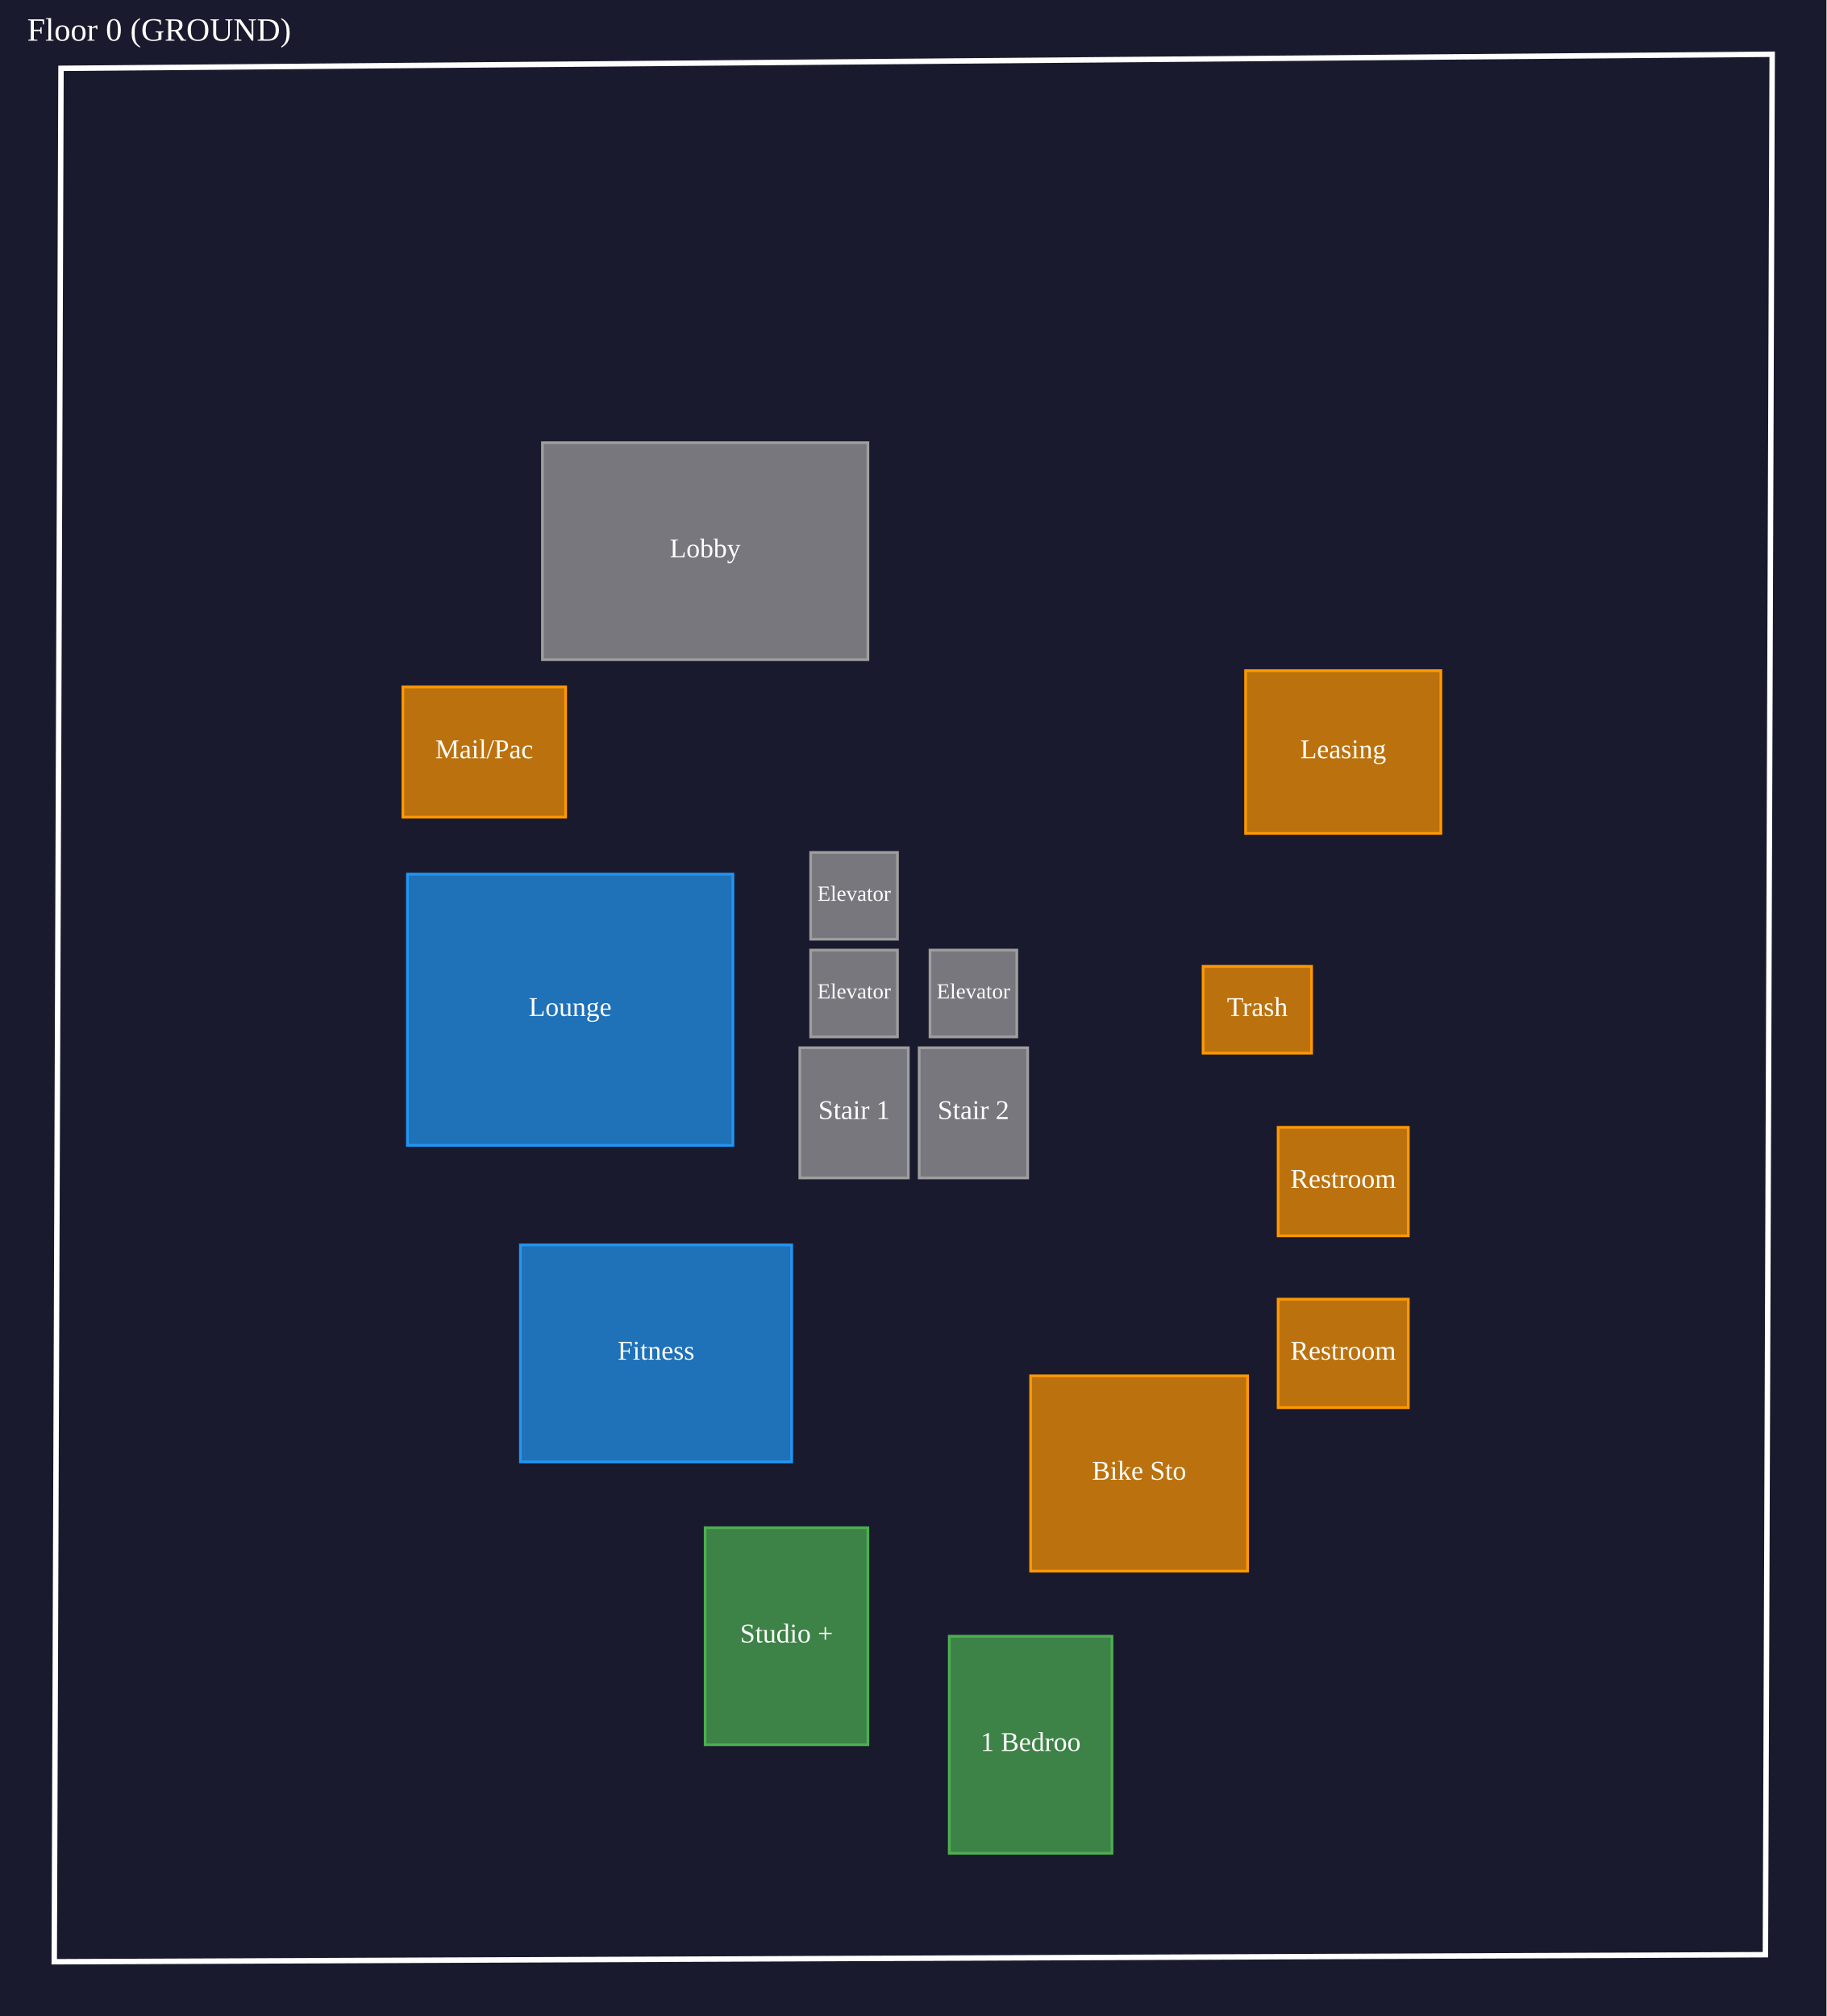
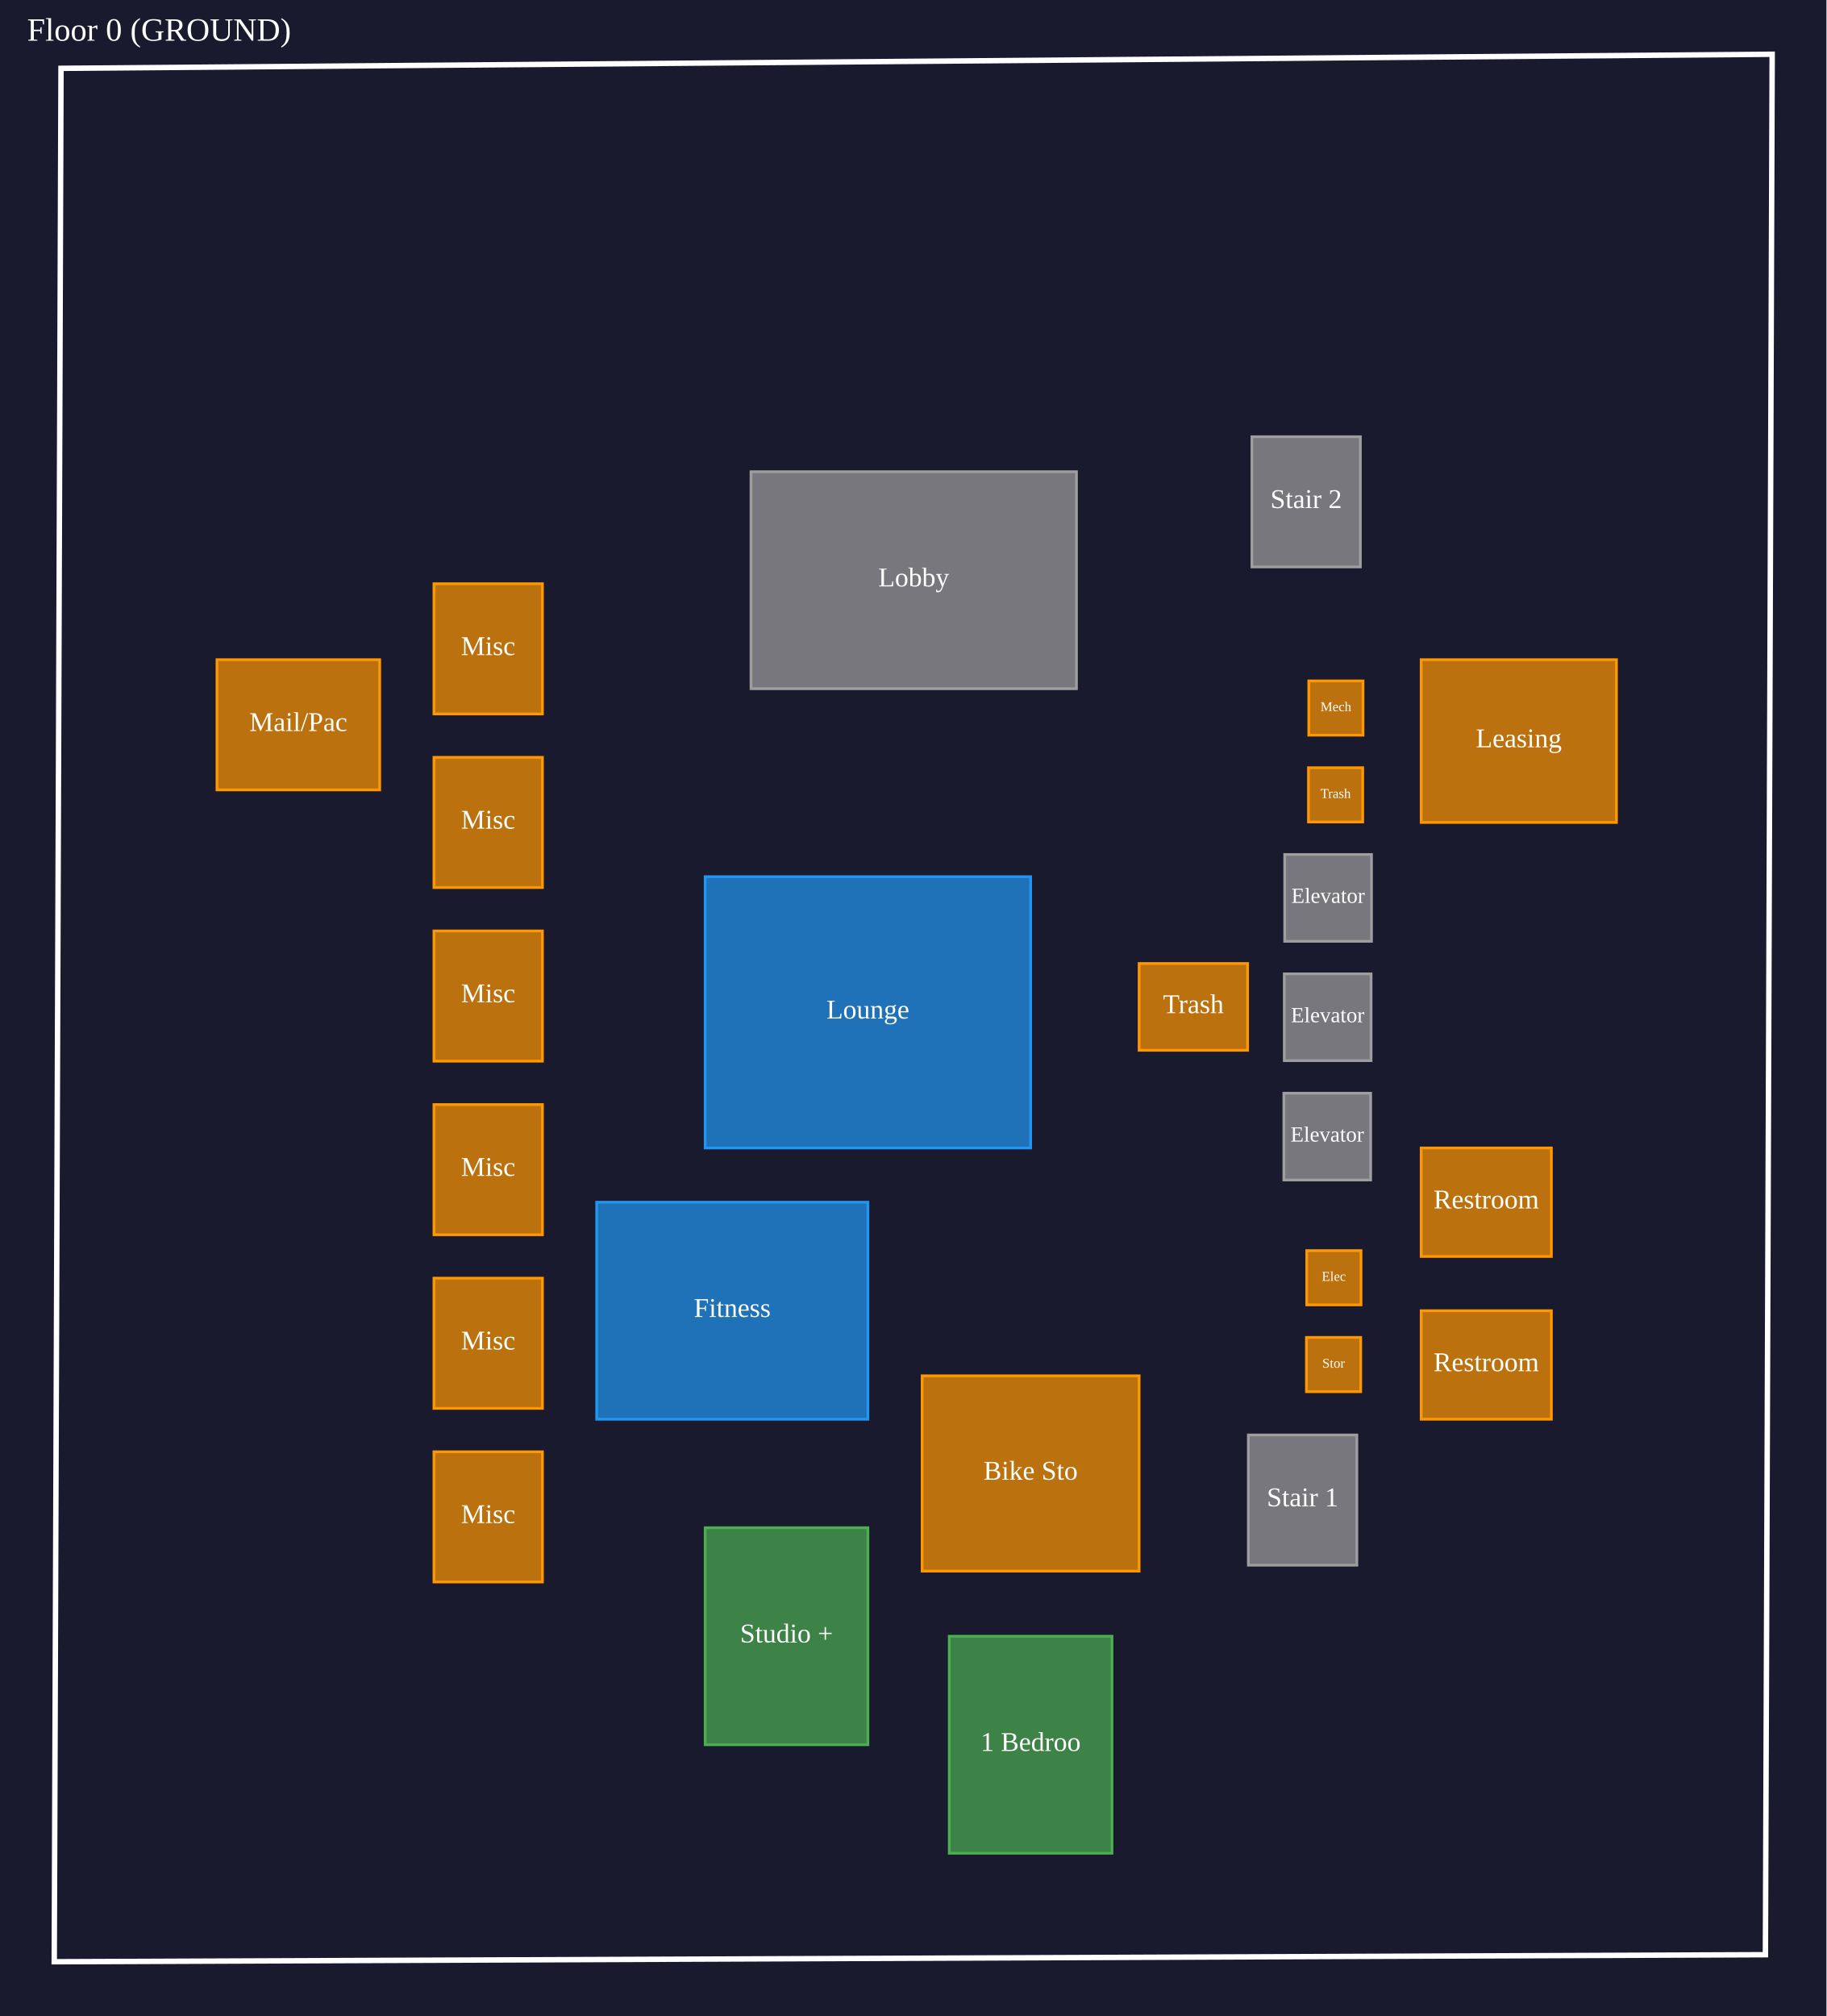
<svg xmlns="http://www.w3.org/2000/svg" width="673.415" height="743.192" viewBox="0 0 673.415 743.192">
  <rect width="100%" height="100%" fill="#1a1a2e" />
  <path d="M 20 723.192 L 650.923 720.597 L 653.415 20 L 22.493 25.19 Z" fill="none" stroke="#fff" stroke-width="2" />
-   <rect x="294.903" y="386.245" width="40" height="48" fill="#9E9E9E" fill-opacity="0.7" stroke="#9E9E9E" stroke-width="1" />
-   <text x="314.903" y="410.245" font-size="10" fill="white" text-anchor="middle" dominant-baseline="middle">Stair 1</text>
-   <rect x="338.903" y="386.245" width="40" height="48" fill="#9E9E9E" fill-opacity="0.7" stroke="#9E9E9E" stroke-width="1" />
-   <text x="358.903" y="410.245" font-size="10" fill="white" text-anchor="middle" dominant-baseline="middle">Stair 2</text>
-   <rect x="298.903" y="350.245" width="32" height="32" fill="#9E9E9E" fill-opacity="0.7" stroke="#9E9E9E" stroke-width="1" />
-   <text x="314.903" y="366.245" font-size="8" fill="white" text-anchor="middle" dominant-baseline="middle">Elevator</text>
-   <rect x="342.903" y="350.245" width="32" height="32" fill="#9E9E9E" fill-opacity="0.7" stroke="#9E9E9E" stroke-width="1" />
-   <text x="358.903" y="366.245" font-size="8" fill="white" text-anchor="middle" dominant-baseline="middle">Elevator</text>
-   <rect x="298.903" y="314.245" width="32" height="32" fill="#9E9E9E" fill-opacity="0.7" stroke="#9E9E9E" stroke-width="1" />
-   <text x="314.903" y="330.245" font-size="8" fill="white" text-anchor="middle" dominant-baseline="middle">Elevator</text>
-   <rect x="200" y="163.192" width="120" height="80" fill="#9E9E9E" fill-opacity="0.7" stroke="#9E9E9E" stroke-width="1" />
-   <text x="260" y="203.192" font-size="10" fill="white" text-anchor="middle" dominant-baseline="middle">Lobby</text>
-   <rect x="459.257" y="247.232" width="72" height="60" fill="#FF9800" fill-opacity="0.7" stroke="#FF9800" stroke-width="1" />
-   <text x="495.257" y="277.232" font-size="10" fill="white" text-anchor="middle" dominant-baseline="middle">Leasing</text>
-   <rect x="148.549" y="253.232" width="60" height="48" fill="#FF9800" fill-opacity="0.7" stroke="#FF9800" stroke-width="1" />
-   <text x="178.549" y="277.232" font-size="10" fill="white" text-anchor="middle" dominant-baseline="middle">Mail/Pac</text>
-   <rect x="150.22" y="322.245" width="120" height="100" fill="#2196F3" fill-opacity="0.7" stroke="#2196F3" stroke-width="1" />
-   <text x="210.22" y="372.245" font-size="10" fill="white" text-anchor="middle" dominant-baseline="middle">Lounge</text>
-   <rect x="191.891" y="458.928" width="100" height="80" fill="#2196F3" fill-opacity="0.7" stroke="#2196F3" stroke-width="1" />
-   <text x="241.891" y="498.928" font-size="10" fill="white" text-anchor="middle" dominant-baseline="middle">Fitness</text>
-   <rect x="471.257" y="415.586" width="48" height="40" fill="#FF9800" fill-opacity="0.7" stroke="#FF9800" stroke-width="1" />
-   <text x="495.257" y="435.586" font-size="10" fill="white" text-anchor="middle" dominant-baseline="middle">Restroom</text>
-   <rect x="471.257" y="478.928" width="48" height="40" fill="#FF9800" fill-opacity="0.7" stroke="#FF9800" stroke-width="1" />
-   <text x="495.257" y="498.928" font-size="10" fill="white" text-anchor="middle" dominant-baseline="middle">Restroom</text>
-   <rect x="443.586" y="356.245" width="40" height="32" fill="#FF9800" fill-opacity="0.7" stroke="#FF9800" stroke-width="1" />
-   <text x="463.586" y="372.245" font-size="10" fill="white" text-anchor="middle" dominant-baseline="middle">Trash</text>
-   <rect x="380" y="507.192" width="80" height="72" fill="#FF9800" fill-opacity="0.7" stroke="#FF9800" stroke-width="1" />
-   <text x="420" y="543.192" font-size="10" fill="white" text-anchor="middle" dominant-baseline="middle">Bike Sto</text>
+   <rect x="460.277" y="528.998" width="40" height="48" fill="#9E9E9E" fill-opacity="0.7" stroke="#9E9E9E" stroke-width="1" />
+   <text x="480.277" y="552.998" font-size="10" fill="white" text-anchor="middle" dominant-baseline="middle">Stair 1</text>
+   <rect x="461.586" y="161" width="40" height="48" fill="#9E9E9E" fill-opacity="0.7" stroke="#9E9E9E" stroke-width="1" />
+   <text x="481.586" y="185" font-size="10" fill="white" text-anchor="middle" dominant-baseline="middle">Stair 2</text>
+   <rect x="473.367" y="403.006" width="32" height="32" fill="#9E9E9E" fill-opacity="0.7" stroke="#9E9E9E" stroke-width="1" />
+   <text x="489.367" y="419.006" font-size="8" fill="white" text-anchor="middle" dominant-baseline="middle">Elevator</text>
+   <rect x="473.524" y="359.007" width="32" height="32" fill="#9E9E9E" fill-opacity="0.7" stroke="#9E9E9E" stroke-width="1" />
+   <text x="489.524" y="375.007" font-size="8" fill="white" text-anchor="middle" dominant-baseline="middle">Elevator</text>
+   <rect x="473.68" y="315.007" width="32" height="32" fill="#9E9E9E" fill-opacity="0.7" stroke="#9E9E9E" stroke-width="1" />
+   <text x="489.68" y="331.007" font-size="8" fill="white" text-anchor="middle" dominant-baseline="middle">Elevator</text>
+   <rect x="482.443" y="283.017" width="20" height="20" fill="#FF9800" fill-opacity="0.7" stroke="#FF9800" stroke-width="1" />
+   <text x="492.443" y="293.017" font-size="5" fill="white" text-anchor="middle" dominant-baseline="middle">Trash</text>
+   <rect x="482.557" y="251.017" width="20" height="20" fill="#FF9800" fill-opacity="0.7" stroke="#FF9800" stroke-width="1" />
+   <text x="492.557" y="261.017" font-size="5" fill="white" text-anchor="middle" dominant-baseline="middle">Mech</text>
+   <rect x="481.696" y="493.038" width="20" height="20" fill="#FF9800" fill-opacity="0.7" stroke="#FF9800" stroke-width="1" />
+   <text x="491.696" y="503.038" font-size="5" fill="white" text-anchor="middle" dominant-baseline="middle">Stor</text>
+   <rect x="481.81" y="461.038" width="20" height="20" fill="#FF9800" fill-opacity="0.7" stroke="#FF9800" stroke-width="1" />
+   <text x="491.81" y="471.038" font-size="5" fill="white" text-anchor="middle" dominant-baseline="middle">Elec</text>
+   <rect x="160" y="535.192" width="40" height="48" fill="#FF9800" fill-opacity="0.7" stroke="#FF9800" stroke-width="1" />
+   <text x="180" y="559.192" font-size="10" fill="white" text-anchor="middle" dominant-baseline="middle">Misc</text>
+   <rect x="160" y="471.192" width="40" height="48" fill="#FF9800" fill-opacity="0.7" stroke="#FF9800" stroke-width="1" />
+   <text x="180" y="495.192" font-size="10" fill="white" text-anchor="middle" dominant-baseline="middle">Misc</text>
+   <rect x="160" y="407.192" width="40" height="48" fill="#FF9800" fill-opacity="0.7" stroke="#FF9800" stroke-width="1" />
+   <text x="180" y="431.192" font-size="10" fill="white" text-anchor="middle" dominant-baseline="middle">Misc</text>
+   <rect x="160" y="343.192" width="40" height="48" fill="#FF9800" fill-opacity="0.7" stroke="#FF9800" stroke-width="1" />
+   <text x="180" y="367.192" font-size="10" fill="white" text-anchor="middle" dominant-baseline="middle">Misc</text>
+   <rect x="160" y="279.192" width="40" height="48" fill="#FF9800" fill-opacity="0.7" stroke="#FF9800" stroke-width="1" />
+   <text x="180" y="303.192" font-size="10" fill="white" text-anchor="middle" dominant-baseline="middle">Misc</text>
+   <rect x="160" y="215.192" width="40" height="48" fill="#FF9800" fill-opacity="0.7" stroke="#FF9800" stroke-width="1" />
+   <text x="180" y="239.192" font-size="10" fill="white" text-anchor="middle" dominant-baseline="middle">Misc</text>
+   <rect x="276.903" y="173.891" width="120" height="80" fill="#9E9E9E" fill-opacity="0.7" stroke="#9E9E9E" stroke-width="1" />
+   <text x="336.903" y="213.891" font-size="10" fill="white" text-anchor="middle" dominant-baseline="middle">Lobby</text>
+   <rect x="524" y="243.192" width="72" height="60" fill="#FF9800" fill-opacity="0.7" stroke="#FF9800" stroke-width="1" />
+   <text x="560" y="273.192" font-size="10" fill="white" text-anchor="middle" dominant-baseline="middle">Leasing</text>
+   <rect x="80" y="243.192" width="60" height="48" fill="#FF9800" fill-opacity="0.7" stroke="#FF9800" stroke-width="1" />
+   <text x="110" y="267.192" font-size="10" fill="white" text-anchor="middle" dominant-baseline="middle">Mail/Pac</text>
+   <rect x="260" y="323.192" width="120" height="100" fill="#2196F3" fill-opacity="0.7" stroke="#2196F3" stroke-width="1" />
+   <text x="320" y="373.192" font-size="10" fill="white" text-anchor="middle" dominant-baseline="middle">Lounge</text>
+   <rect x="220" y="443.192" width="100" height="80" fill="#2196F3" fill-opacity="0.7" stroke="#2196F3" stroke-width="1" />
+   <text x="270" y="483.192" font-size="10" fill="white" text-anchor="middle" dominant-baseline="middle">Fitness</text>
+   <rect x="524" y="423.192" width="48" height="40" fill="#FF9800" fill-opacity="0.7" stroke="#FF9800" stroke-width="1" />
+   <text x="548" y="443.192" font-size="10" fill="white" text-anchor="middle" dominant-baseline="middle">Restroom</text>
+   <rect x="524" y="483.192" width="48" height="40" fill="#FF9800" fill-opacity="0.7" stroke="#FF9800" stroke-width="1" />
+   <text x="548" y="503.192" font-size="10" fill="white" text-anchor="middle" dominant-baseline="middle">Restroom</text>
+   <rect x="420" y="355.192" width="40" height="32" fill="#FF9800" fill-opacity="0.7" stroke="#FF9800" stroke-width="1" />
+   <text x="440" y="371.192" font-size="10" fill="white" text-anchor="middle" dominant-baseline="middle">Trash</text>
+   <rect x="340" y="507.192" width="80" height="72" fill="#FF9800" fill-opacity="0.7" stroke="#FF9800" stroke-width="1" />
+   <text x="380" y="543.192" font-size="10" fill="white" text-anchor="middle" dominant-baseline="middle">Bike Sto</text>
  <rect x="260" y="563.192" width="60" height="80" fill="#4CAF50" fill-opacity="0.7" stroke="#4CAF50" stroke-width="1" />
  <text x="290" y="603.192" font-size="10" fill="white" text-anchor="middle" dominant-baseline="middle">Studio +</text>
  <rect x="350" y="603.192" width="60" height="80" fill="#4CAF50" fill-opacity="0.7" stroke="#4CAF50" stroke-width="1" />
  <text x="380" y="643.192" font-size="10" fill="white" text-anchor="middle" dominant-baseline="middle">1 Bedroo</text>
  <text x="10" y="15" font-size="12" fill="white">Floor 0 (GROUND)</text>
</svg>
